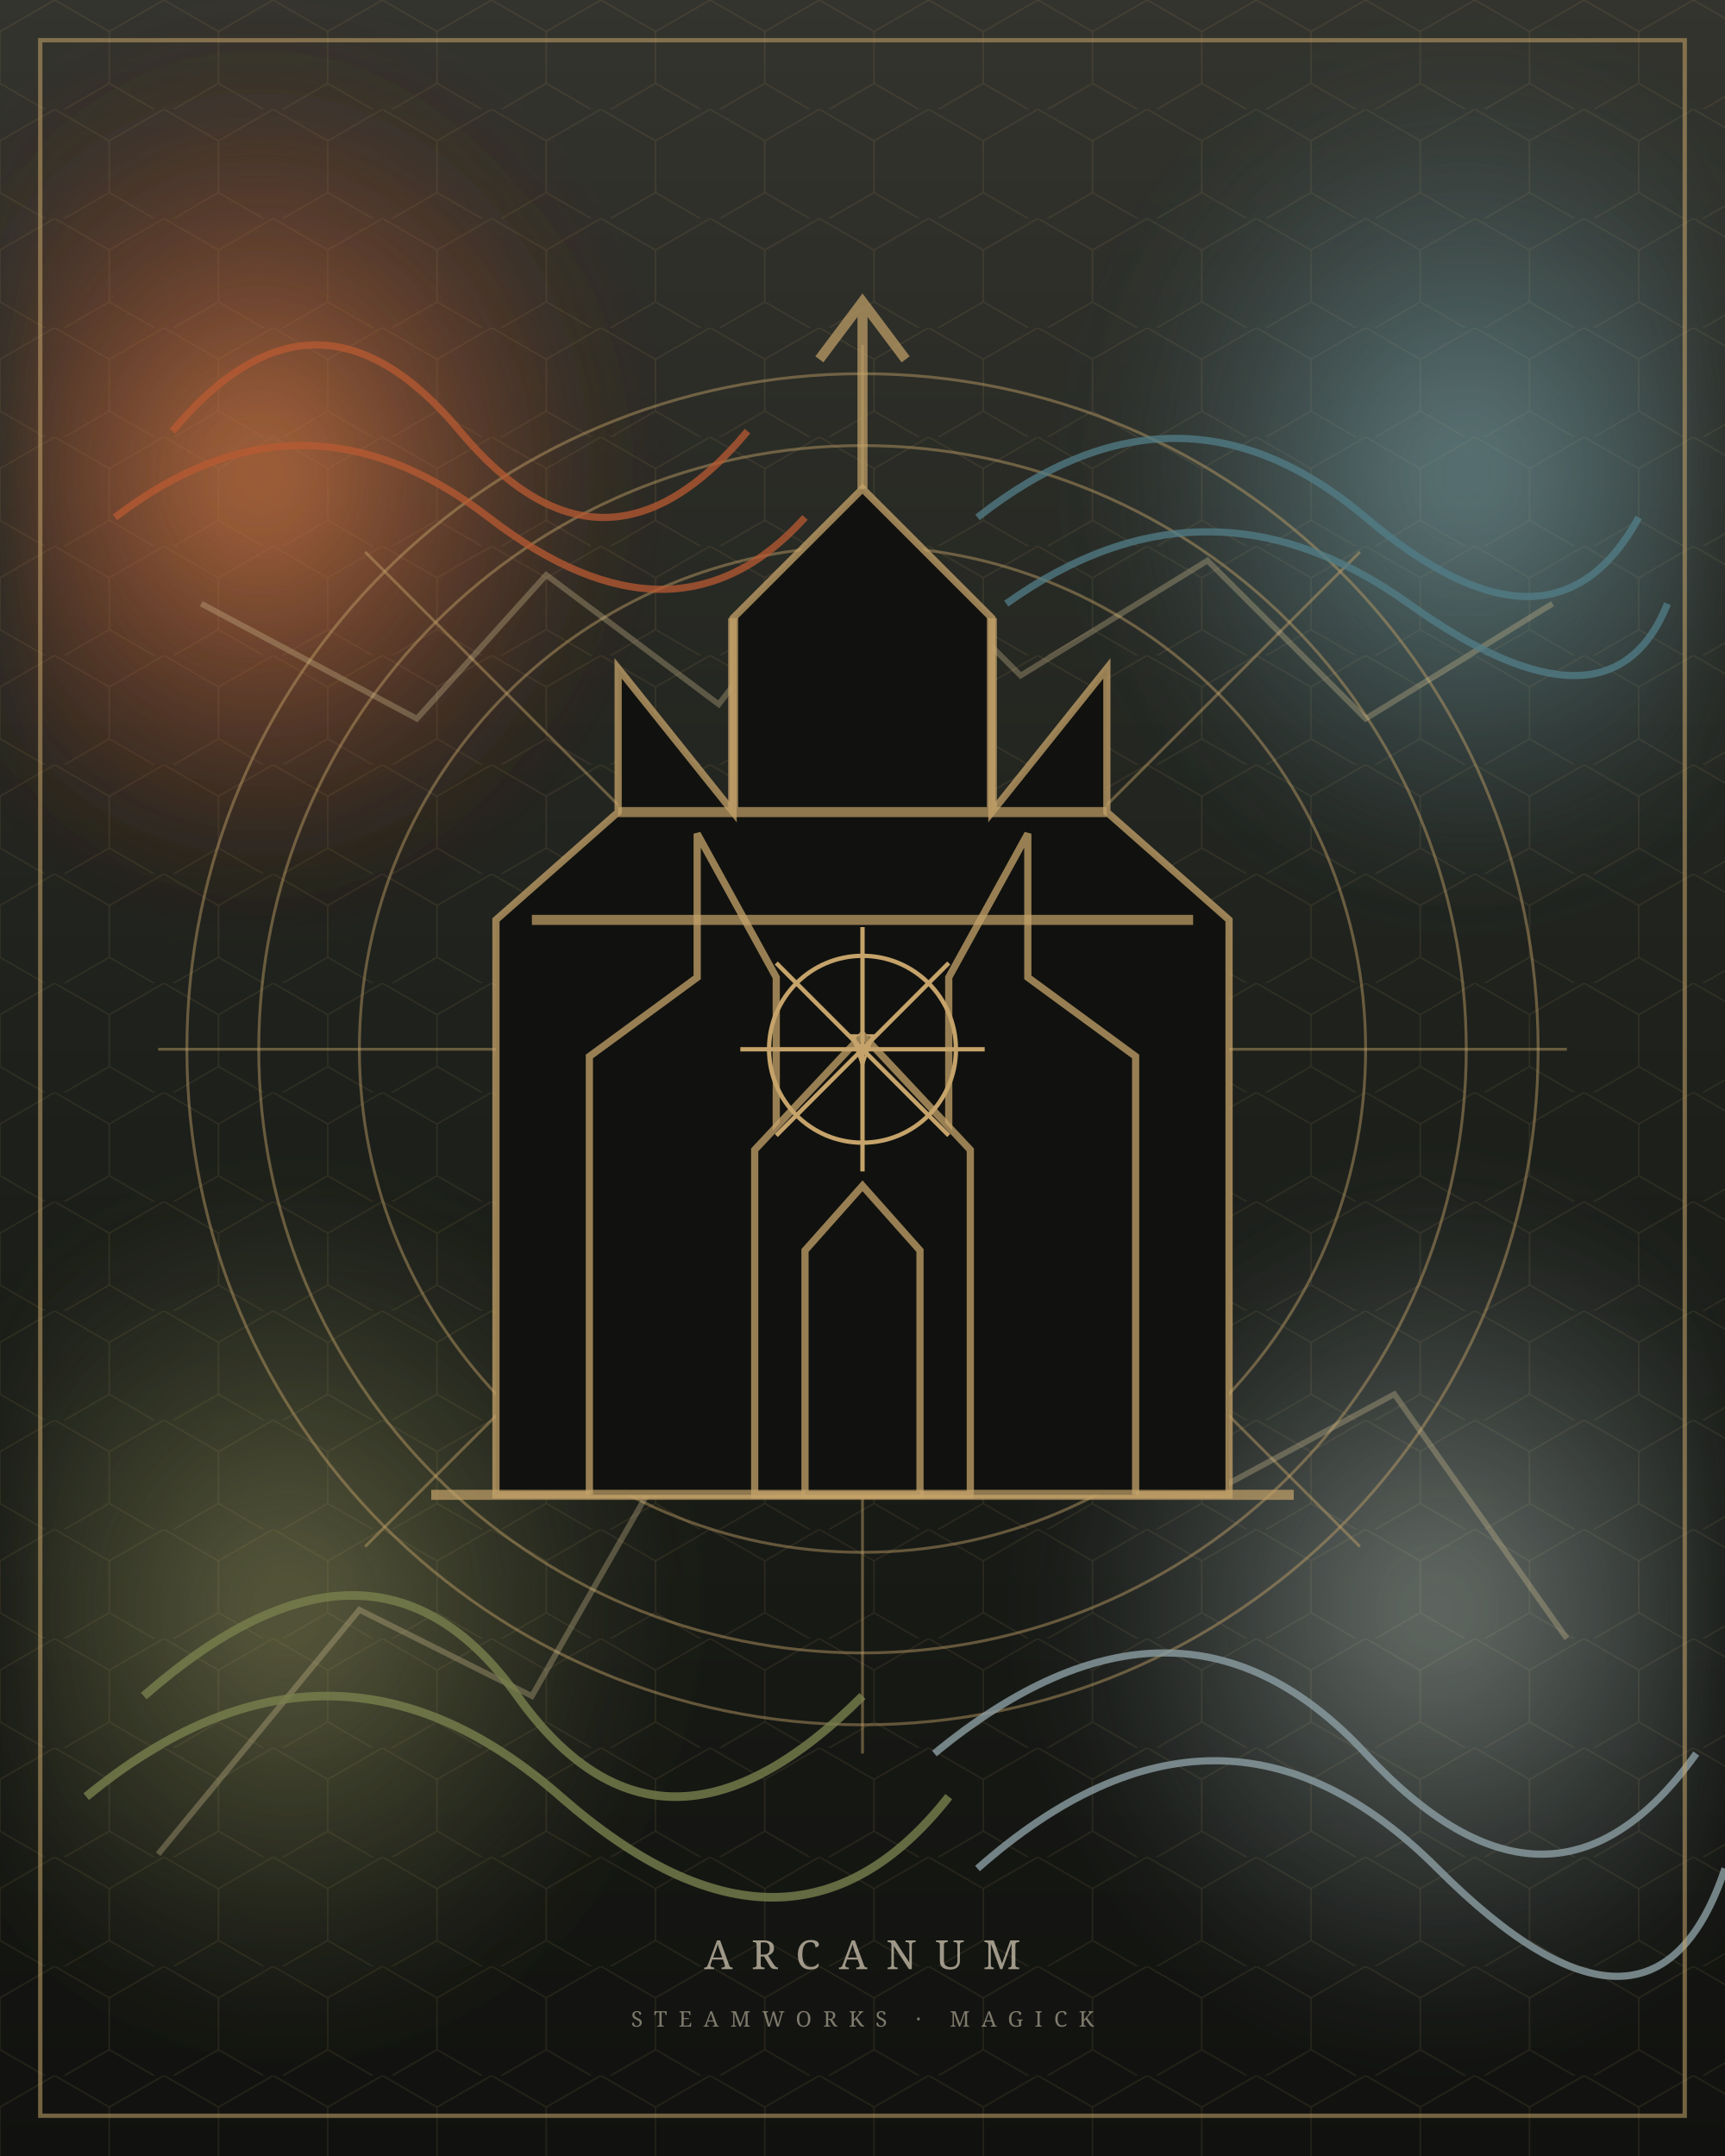
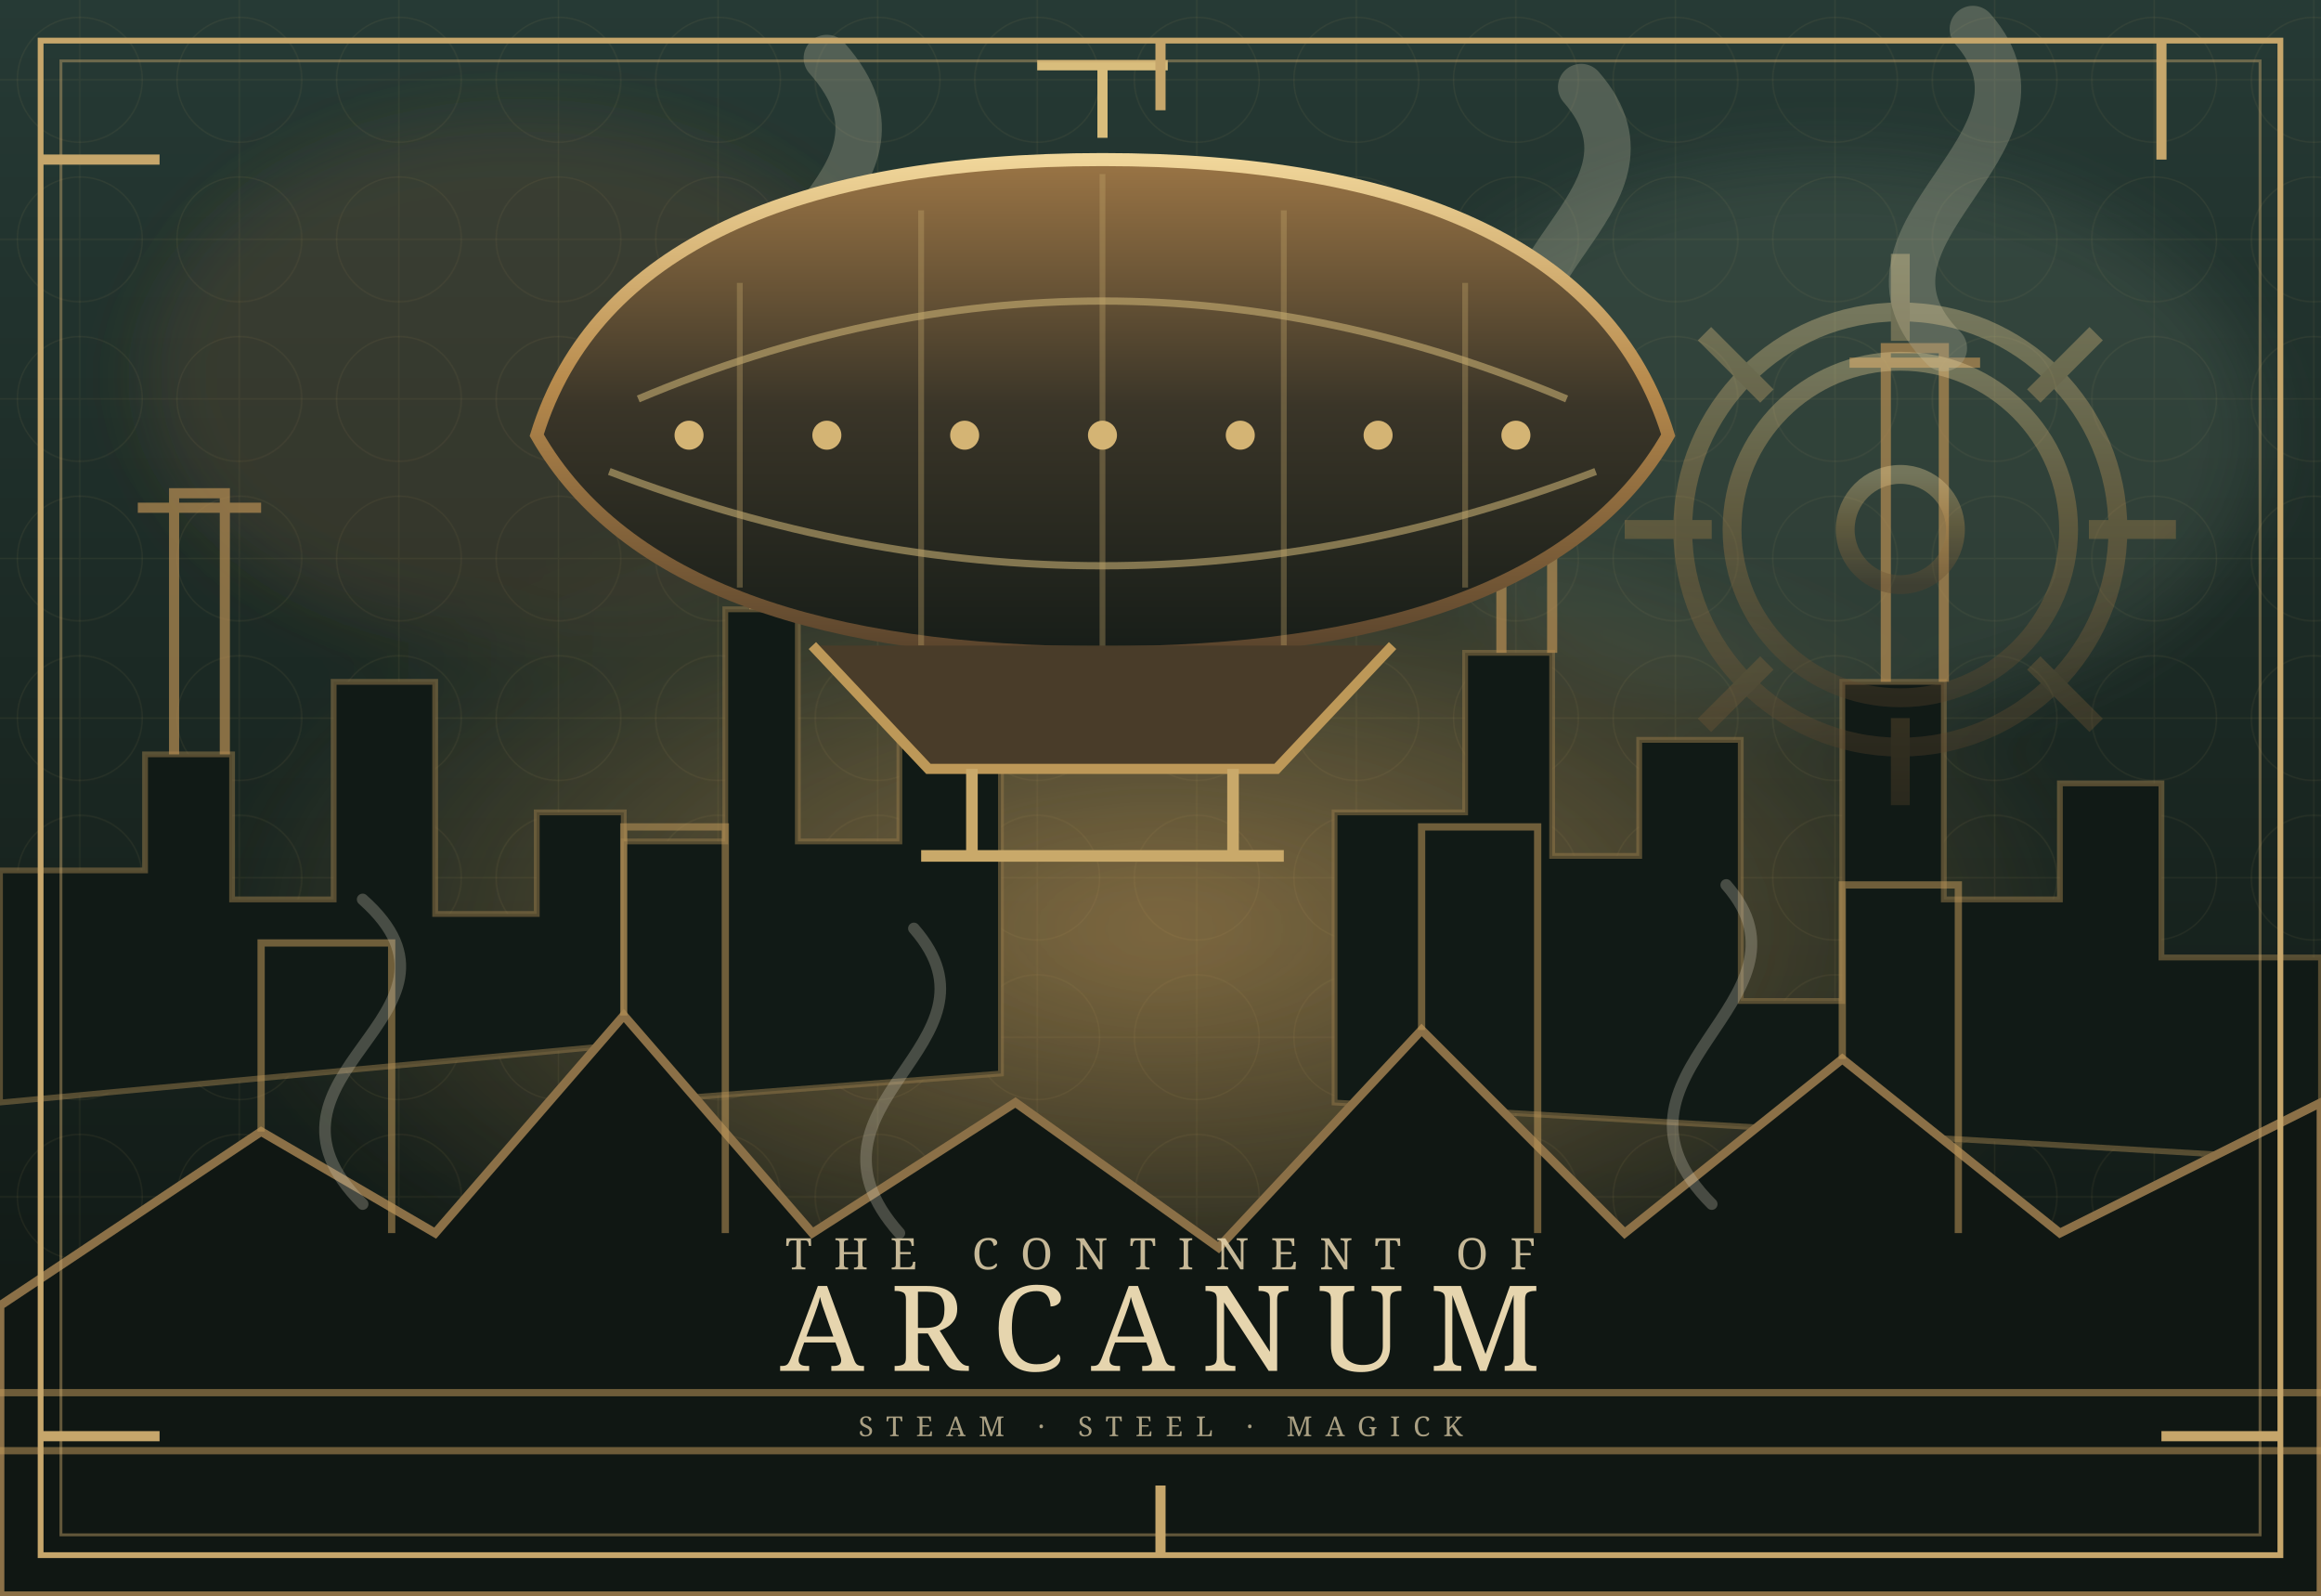
- <svg xmlns="http://www.w3.org/2000/svg" viewBox="0 0 1200 1500">
+ <svg xmlns="http://www.w3.org/2000/svg" viewBox="0 0 1600 1100">
  <defs>
-     <linearGradient id="night" x2="0" y2="1">
-       <stop stop-color="#34342e" />
-       <stop offset=".5" stop-color="#1d201b" />
-       <stop offset="1" stop-color="#11120f" />
+     <linearGradient id="sky" x2="0" y2="1">
+       <stop stop-color="#263a35" />
+       <stop offset=".55" stop-color="#18241f" />
+       <stop offset="1" stop-color="#0d1411" />
    </linearGradient>
-     <radialGradient id="ember">
-       <stop stop-color="#d77c45" stop-opacity=".8" />
-       <stop offset="1" stop-color="#9d3e25" stop-opacity="0" />
+     <linearGradient id="brass" x2="0" y2="1">
+       <stop stop-color="#f0d69a" />
+       <stop offset=".45" stop-color="#b88b4d" />
+       <stop offset="1" stop-color="#59432c" />
+     </linearGradient>
+     <linearGradient id="hull" x2="0" y2="1">
+       <stop stop-color="#9b7545" />
+       <stop offset=".5" stop-color="#3a3528" />
+       <stop offset="1" stop-color="#171d18" />
+     </linearGradient>
+     <radialGradient id="glow">
+       <stop stop-color="#d7a45c" stop-opacity=".55" />
+       <stop offset="1" stop-color="#d7a45c" stop-opacity="0" />
    </radialGradient>
-     <radialGradient id="mist">
-       <stop stop-color="#80aab0" stop-opacity=".65" />
-       <stop offset="1" stop-color="#527d88" stop-opacity="0" />
-     </radialGradient>
-     <radialGradient id="moss">
-       <stop stop-color="#a8a56b" stop-opacity=".5" />
-       <stop offset="1" stop-color="#78804d" stop-opacity="0" />
-     </radialGradient>
-     <radialGradient id="wind">
-       <stop stop-color="#c2d0c8" stop-opacity=".5" />
-       <stop offset="1" stop-color="#8b9da3" stop-opacity="0" />
-     </radialGradient>
-     <pattern id="grid" width="76" height="76" patternUnits="userSpaceOnUse">
-       <path d="M38 0L76 22V58L38 80 0 58V22Z" fill="none" stroke="#c5a36a" stroke-opacity=".12" stroke-width="1" />
+     <filter id="blur">
+       <feGaussianBlur stdDeviation="24" />
+     </filter>
+     <pattern id="blueprint" width="110" height="110" patternUnits="userSpaceOnUse">
+       <path d="M55 0V110M0 55H110" stroke="#c7a66b" stroke-opacity=".08" />
+       <circle cx="55" cy="55" r="43" fill="none" stroke="#c7a66b" stroke-opacity=".08" />
    </pattern>
-     <filter id="blur">
-       <feGaussianBlur stdDeviation="34" />
-     </filter>
  </defs>
-   <rect width="1200" height="1500" fill="url(#night)" />
-   <rect width="1200" height="1500" fill="url(#grid)" />
+   <rect width="1600" height="1100" fill="url(#sky)" />
+   <rect width="1600" height="1100" fill="url(#blueprint)" />
  <g filter="url(#blur)">
-     <ellipse cx="180" cy="330" rx="260" ry="300" fill="url(#ember)" />
-     <ellipse cx="1020" cy="330" rx="260" ry="300" fill="url(#mist)" />
-     <ellipse cx="200" cy="1120" rx="270" ry="300" fill="url(#moss)" />
-     <ellipse cx="1000" cy="1120" rx="270" ry="300" fill="url(#wind)" />
+     <ellipse cx="800" cy="640" rx="660" ry="310" fill="url(#glow)" />
+     <ellipse cx="360" cy="260" rx="260" ry="180" fill="#9b6c3b" opacity=".18" />
+     <ellipse cx="1260" cy="300" rx="300" ry="190" fill="#7f9881" opacity=".18" />
  </g>
-   <g fill="none" stroke="#c5a36a" stroke-opacity=".45" stroke-width="2">
-     <circle cx="600" cy="730" r="470" />
-     <circle cx="600" cy="730" r="420" />
-     <circle cx="600" cy="730" r="350" />
-     <path d="M600 240V1220M110 730H1090M254 384L946 1076M946 384L254 1076" />
+   <g fill="#111a16" stroke="#8e7548" stroke-opacity=".55" stroke-width="4">
+     <path d="M0 760V600H100V520H160V620H230V470H300V630H370V560H430V720Z" />
+     <path d="M430 760V580H500V420H550V580H620V500H690V740Z" />
+     <path d="M920 760V560H1010V450H1070V590H1130V510H1200V690H1270V470H1340V620H1420V540H1490V660H1600V800Z" />
  </g>
-   <g fill="none" stroke="#d6c394" stroke-opacity=".32" stroke-width="4">
-     <path d="M110 1290L250 1120 370 1180 490 970 600 1020 710 900 840 1040 970 970 1090 1140" />
-     <path d="M140 420L290 500 380 400 500 490 600 360 710 470 840 390 950 500 1080 420" />
+   <g fill="none" stroke="#b68d53" stroke-width="7" opacity=".7">
+     <path d="M120 520V340H155V520M520 420V250H560V420M1035 450V270H1070V450M1300 470V240H1340V470" />
+     <path d="M95 350H180M500 260H580M1010 280H1095M1275 250H1365" />
  </g>
-   <g fill="#11120f" stroke="#c5a36a" stroke-width="5" stroke-opacity=".75">
-     <path d="M345 1040V640L430 565V465L510 565V430L600 340L690 430V565L770 465V565L855 640V1040Z" />
-     <path d="M410 1040V735L485 680V580L540 680V1040M660 1040V680L715 580V680L790 735V1040" />
-     <path d="M525 1040V800L600 720L675 800V1040Z" />
-     <path d="M560 1040V870L600 825L640 870V1040Z" />
+   <g fill="none" stroke="#a9aa91" stroke-linecap="round" opacity=".35">
+     <path d="M550 250C480 170 650 130 570 40M1070 270C1000 190 1160 140 1090 60M1340 240C1260 160 1430 100 1360 20" stroke-width="32" />
  </g>
-   <g fill="none" stroke="#c5a36a" stroke-width="7" stroke-opacity=".7">
-     <path d="M300 1040H900M370 640H830M430 565H770M510 565V430M690 565V430" />
-     <path d="M600 340V210M570 250L600 210 630 250" />
+   <g transform="translate(1310 365)" fill="none" stroke="url(#brass)" stroke-width="13" opacity=".35">
+     <circle r="150" />
+     <circle r="116" />
+     <circle r="38" />
+     <path d="M0-190V-130M0 130V190M-190 0H-130M130 0H190M-135-135L-92-92M92 92L135 135M135-135L92-92M-92 92L-135 135" />
  </g>
-   <g fill="none" stroke="#b85a32" stroke-width="5" stroke-opacity=".75">
-     <path d="M120 300Q220 180 320 300T520 300" />
-     <path d="M80 360Q210 260 340 360T560 360" />
+   <g transform="translate(760 300)">
+     <path d="M-390 0C-350-130-210-190 0-190S350-130 390 0C330 105 190 150 0 150S-330 105-390 0Z" fill="url(#hull)" stroke="url(#brass)" stroke-width="9" />
+     <path d="M-320-25Q0-160 320-25M-340 25Q0 155 340 25" fill="none" stroke="#d2b779" stroke-opacity=".55" stroke-width="5" />
+     <path d="M-250-105V105M-125-155V145M0-180V150M125-155V145M250-105V105" stroke="#c4a66b" stroke-opacity=".35" stroke-width="4" fill="none" />
+     <path d="M-200 145L-120 230H120L200 145" fill="#493c29" stroke="#bd9858" stroke-width="7" />
+     <path d="M-90 230V290M90 230V290M-125 290H125" stroke="#c9a96a" stroke-width="8" />
+     <path d="M0-205V-255M-45-255H45" stroke="#d9bd7c" stroke-width="7" />
+     <g fill="#d4b474">
+       <circle cx="-285" cy="0" r="10" />
+       <circle cx="-190" cy="0" r="10" />
+       <circle cx="-95" cy="0" r="10" />
+       <circle cx="0" cy="0" r="10" />
+       <circle cx="95" cy="0" r="10" />
+       <circle cx="190" cy="0" r="10" />
+       <circle cx="285" cy="0" r="10" />
+     </g>
  </g>
-   <g fill="none" stroke="#527d88" stroke-width="5" stroke-opacity=".75">
-     <path d="M680 360Q820 250 950 360T1140 360" />
-     <path d="M700 420Q840 320 980 420T1160 420" />
+   <path d="M0 900L180 780 300 850 430 700 560 850 700 760 840 860 980 710 1120 850 1270 730 1420 850 1600 760V1100H0Z" fill="#101713" stroke="#8b7047" stroke-width="6" />
+   <g fill="none" stroke="#bc9658" stroke-width="5" opacity=".55">
+     <path d="M180 780V650H270V850M430 700V570H500V850M980 710V570H1060V850M1270 730V610H1350V850" />
+     <path d="M0 960H1600M0 1000H1600" />
  </g>
-   <g fill="none" stroke="#78804d" stroke-width="6" stroke-opacity=".8">
-     <path d="M100 1180Q260 1040 360 1180T600 1180" />
-     <path d="M60 1250Q230 1110 390 1250T660 1250" />
+   <g fill="none" stroke="#d6d0bd" stroke-width="8" stroke-linecap="round" opacity=".28">
+     <path d="M250 830C160 740 340 700 250 620M620 850C540 760 700 720 630 640M1180 830C1090 740 1260 690 1190 610" />
  </g>
-   <g fill="none" stroke="#8b9da3" stroke-width="5" stroke-opacity=".8">
-     <path d="M650 1220Q820 1080 950 1220T1180 1220" />
-     <path d="M680 1300Q850 1150 1000 1300T1200 1300" />
+   <g fill="none" stroke="#c6a66b">
+     <rect x="28" y="28" width="1544" height="1044" stroke-width="4" />
+     <rect x="42" y="42" width="1516" height="1016" stroke-opacity=".45" stroke-width="2" />
+     <path d="M28 110H110M28 990H110M1490 28V110M1490 990H1572M800 28V76M800 1024V1072" stroke-width="7" />
  </g>
-   <g fill="#e9dfc7" font-family="Georgia,serif" text-anchor="middle">
-     <text x="600" y="1370" font-size="28" letter-spacing="13" opacity=".65">ARCANUM</text>
-     <text x="600" y="1410" font-size="15" letter-spacing="8" opacity=".5">STEAMWORKS · MAGICK</text>
+   <g fill="#e6d5ae" font-family="Georgia,serif" text-anchor="middle">
+     <text x="800" y="875" font-size="30" letter-spacing="15" opacity=".85">THE CONTINENT OF</text>
+     <text x="800" y="945" font-size="82" letter-spacing="18">ARCANUM</text>
+     <text x="800" y="990" font-size="19" letter-spacing="9" opacity=".72">STEAM · STEEL · MAGICK</text>
  </g>
-   <g fill="none" stroke="#c5a36a" stroke-width="3">
-     <circle cx="600" cy="730" r="65" />
-     <path d="M600 645V815M515 730H685M540 670L660 790M660 670L540 790" />
-   </g>
-   <g fill="#c5a36a" font-family="Georgia,serif" font-size="30" text-anchor="middle">
-     <text x="600" y="741">V</text>
-   </g>
-   <rect x="28" y="28" width="1144" height="1444" fill="none" stroke="#c5a36a" stroke-opacity=".55" stroke-width="3" />
</svg>
